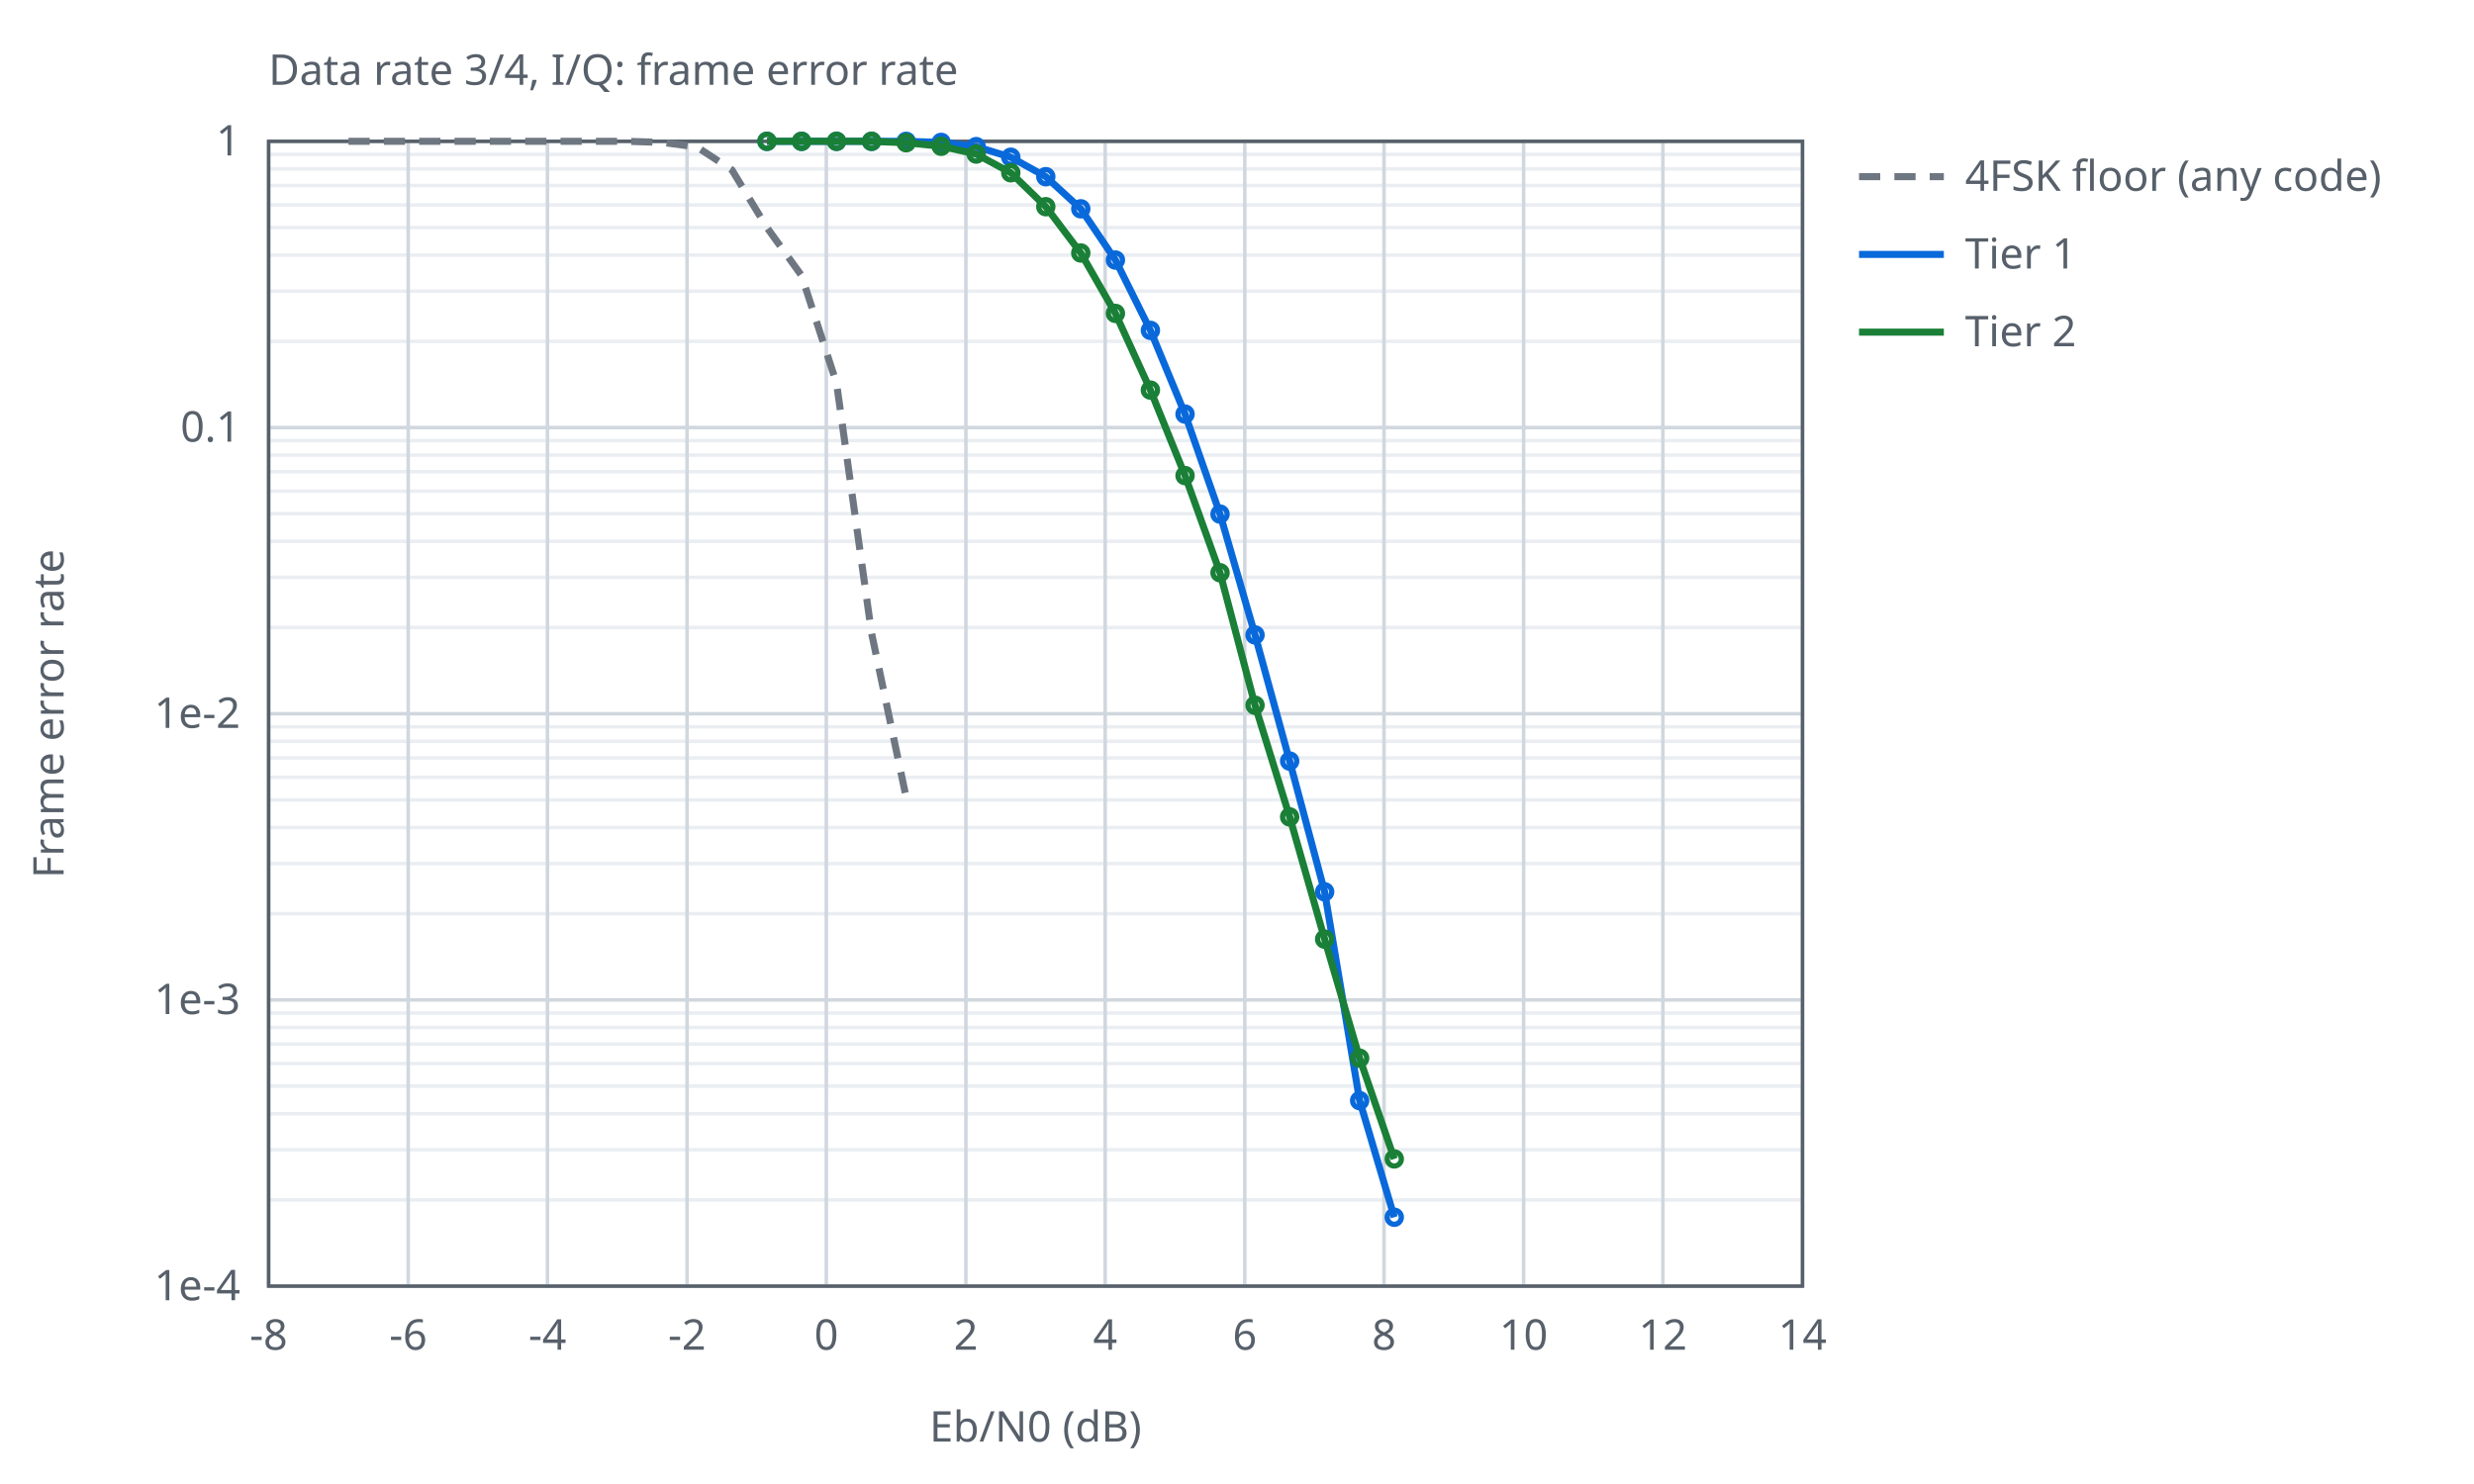
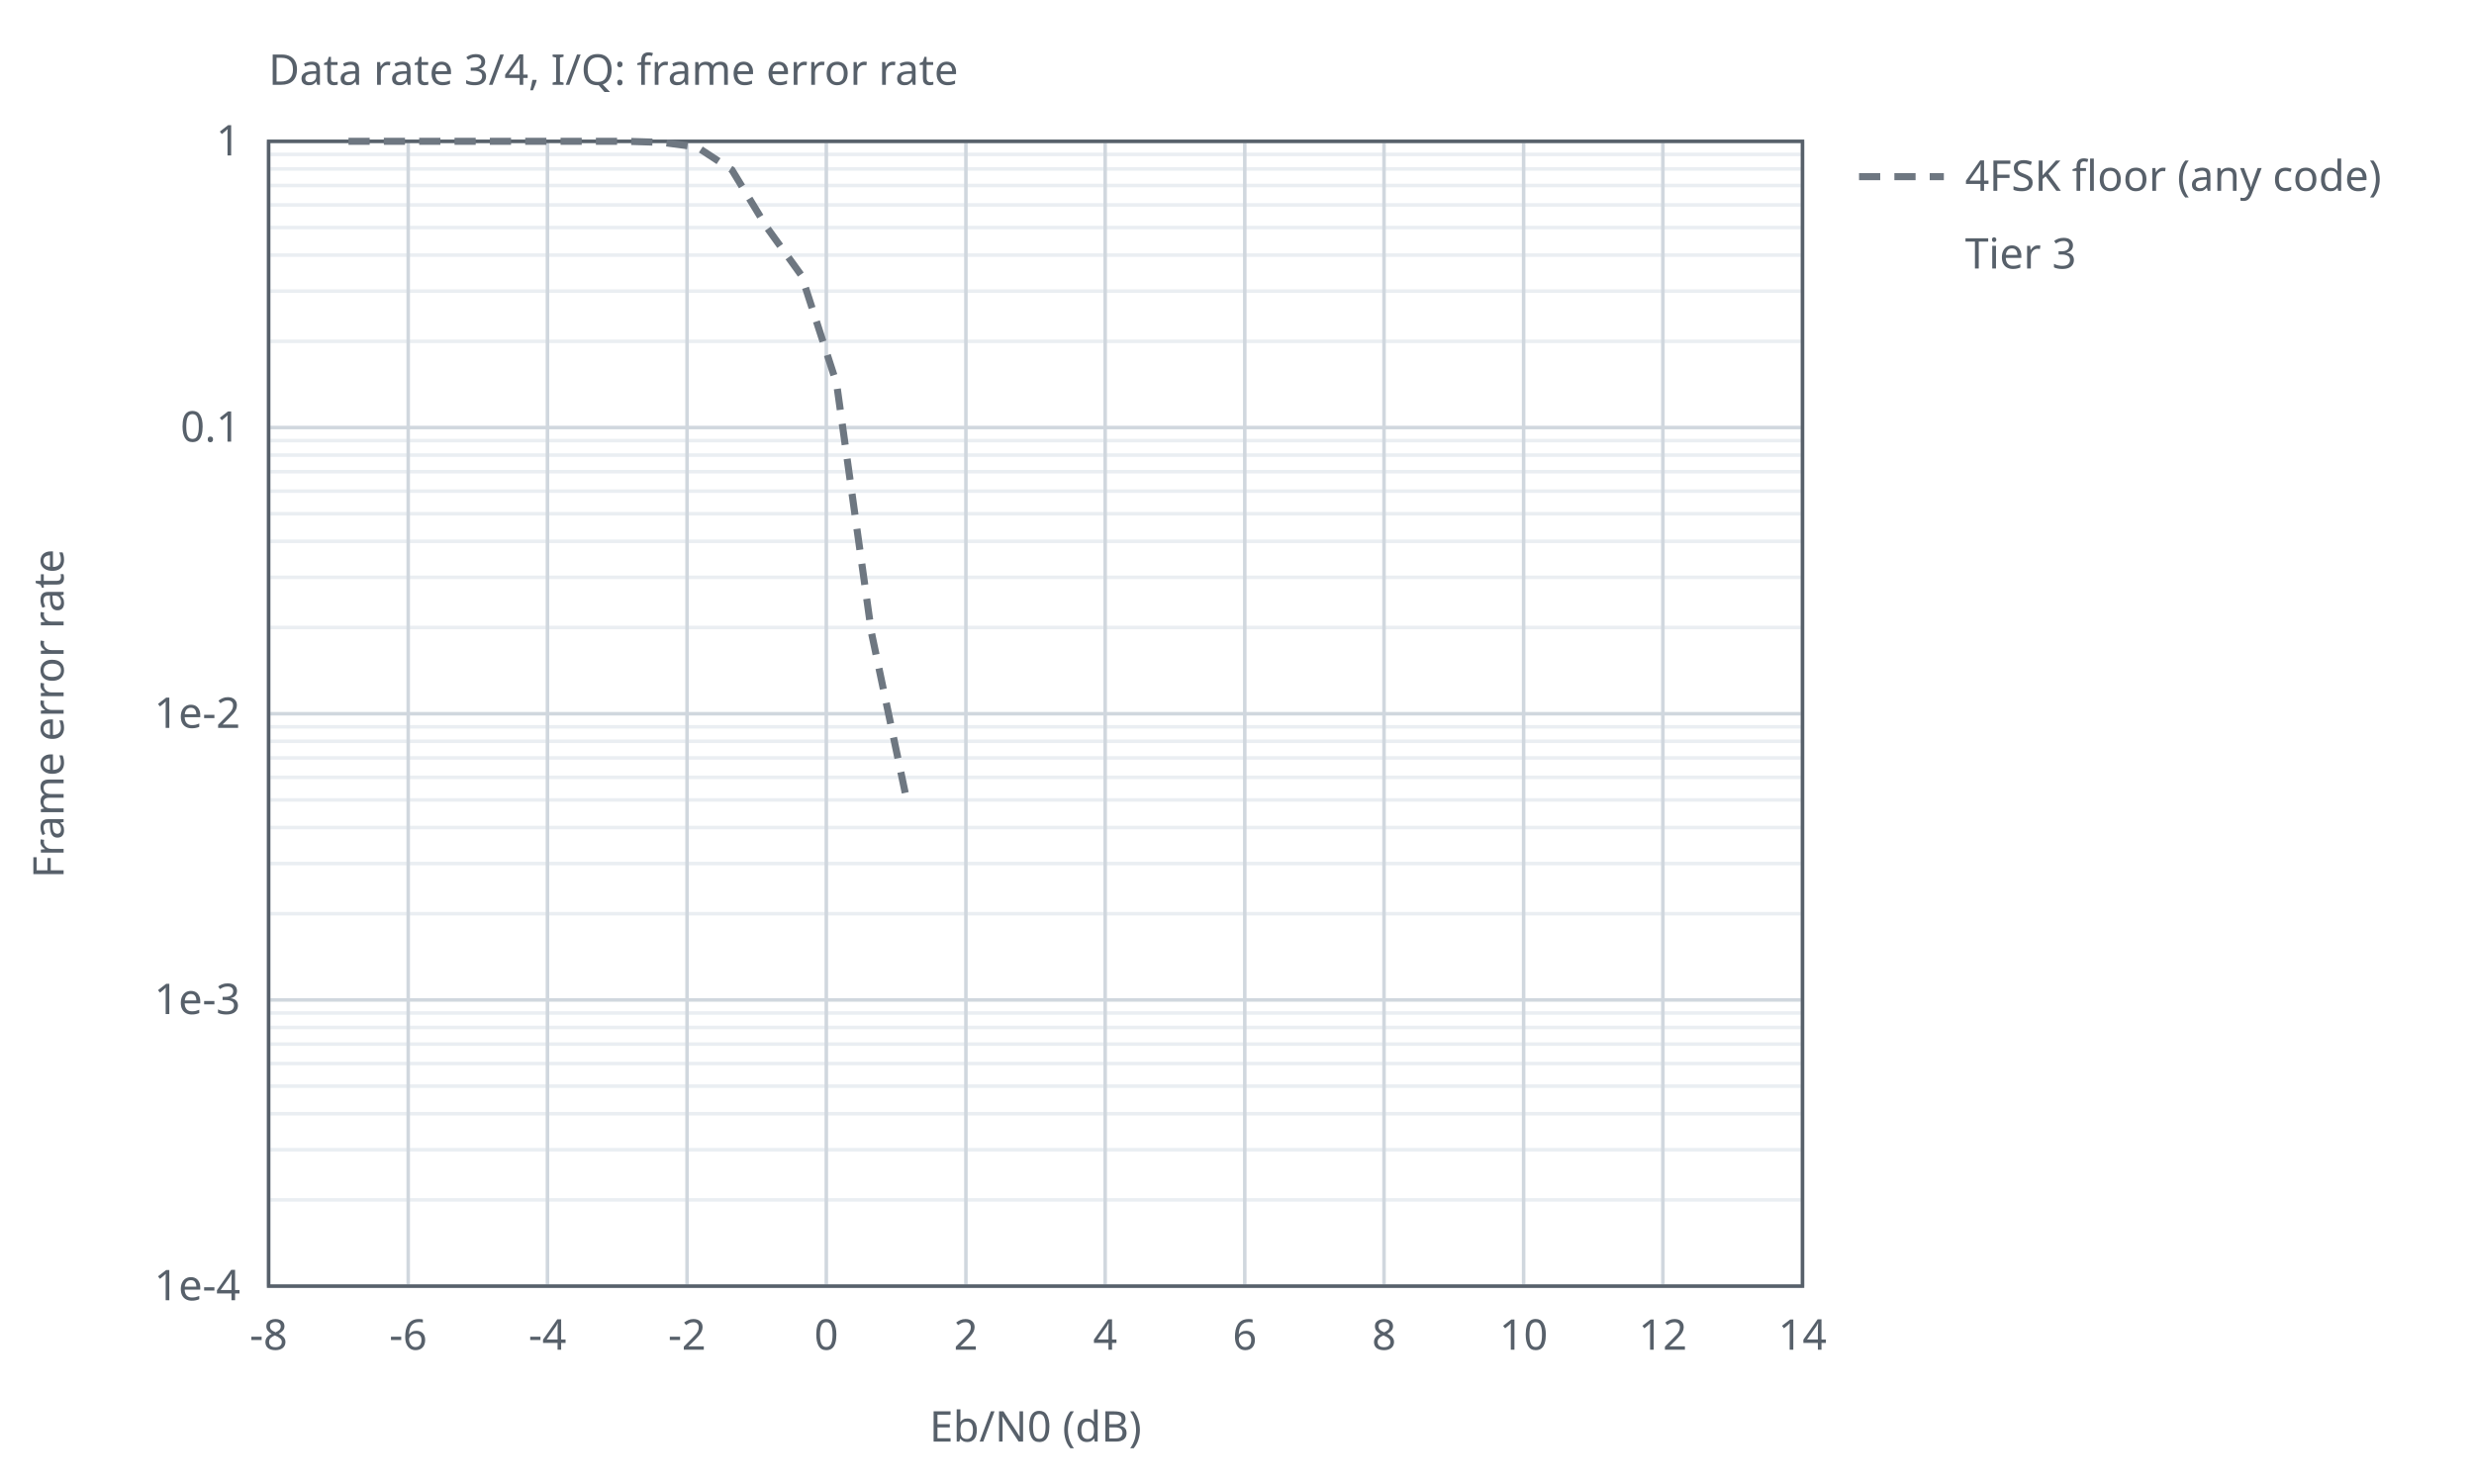
<svg xmlns="http://www.w3.org/2000/svg" width="700" height="420" viewBox="0 0 700 420">
  <style>text{font-family:sans-serif;font-size:12px;fill:#57606a}.ax{stroke:#57606a;stroke-width:1;fill:none}.gr{stroke:#d0d7de;stroke-width:1}.mi{stroke:#eaeef2;stroke-width:1}.r0{stroke:#6e7781}.r1{stroke:#bc4c00}.r2{stroke:#8250df}.s1{stroke:#cf222e}.s2{stroke:#0969da}.s3{stroke:#1a7f37}.l{fill:none;stroke-width:2}.p{fill:none;stroke-width:1.5}@media (prefers-color-scheme:dark){text{fill:#c9d1d9}.ax{stroke:#8b949e}.gr{stroke:#30363d}.mi{stroke:#21262d}.r0{stroke:#8b949e}.r1{stroke:#f0883e}.r2{stroke:#d2a8ff}.s1{stroke:#ff7b72}.s2{stroke:#58a6ff}.s3{stroke:#3fb950}}</style>
  <text x="76.0" y="24">Data rate 3/4, I/Q: frame error rate</text>
  <line class="mi" x1="76.0" y1="96.6" x2="510.0" y2="96.6" />
  <line class="mi" x1="76.0" y1="82.4" x2="510.0" y2="82.4" />
  <line class="mi" x1="76.0" y1="72.2" x2="510.0" y2="72.2" />
  <line class="mi" x1="76.0" y1="64.4" x2="510.0" y2="64.4" />
  <line class="mi" x1="76.0" y1="58.0" x2="510.0" y2="58.0" />
  <line class="mi" x1="76.0" y1="52.5" x2="510.0" y2="52.5" />
  <line class="mi" x1="76.0" y1="47.8" x2="510.0" y2="47.8" />
  <line class="mi" x1="76.0" y1="43.7" x2="510.0" y2="43.7" />
  <line class="mi" x1="76.0" y1="177.6" x2="510.0" y2="177.6" />
  <line class="mi" x1="76.0" y1="163.4" x2="510.0" y2="163.4" />
  <line class="mi" x1="76.0" y1="153.2" x2="510.0" y2="153.2" />
  <line class="mi" x1="76.0" y1="145.4" x2="510.0" y2="145.4" />
  <line class="mi" x1="76.0" y1="139.0" x2="510.0" y2="139.0" />
  <line class="mi" x1="76.0" y1="133.5" x2="510.0" y2="133.5" />
  <line class="mi" x1="76.0" y1="128.8" x2="510.0" y2="128.8" />
  <line class="mi" x1="76.0" y1="124.7" x2="510.0" y2="124.7" />
  <line class="mi" x1="76.0" y1="258.6" x2="510.0" y2="258.6" />
  <line class="mi" x1="76.0" y1="244.4" x2="510.0" y2="244.4" />
  <line class="mi" x1="76.0" y1="234.2" x2="510.0" y2="234.2" />
  <line class="mi" x1="76.0" y1="226.4" x2="510.0" y2="226.4" />
  <line class="mi" x1="76.0" y1="220.0" x2="510.0" y2="220.0" />
  <line class="mi" x1="76.0" y1="214.5" x2="510.0" y2="214.5" />
  <line class="mi" x1="76.0" y1="209.8" x2="510.0" y2="209.8" />
  <line class="mi" x1="76.0" y1="205.7" x2="510.0" y2="205.7" />
  <line class="mi" x1="76.0" y1="339.6" x2="510.0" y2="339.6" />
  <line class="mi" x1="76.0" y1="325.4" x2="510.0" y2="325.4" />
  <line class="mi" x1="76.0" y1="315.2" x2="510.0" y2="315.2" />
  <line class="mi" x1="76.0" y1="307.4" x2="510.0" y2="307.4" />
  <line class="mi" x1="76.0" y1="301.0" x2="510.0" y2="301.0" />
  <line class="mi" x1="76.0" y1="295.5" x2="510.0" y2="295.5" />
  <line class="mi" x1="76.0" y1="290.8" x2="510.0" y2="290.8" />
  <line class="mi" x1="76.0" y1="286.7" x2="510.0" y2="286.7" />
  <line class="gr" x1="76.0" y1="364.0" x2="76.0" y2="40.0" />
  <text x="76.0" y="382.0" text-anchor="middle">-8</text>
  <line class="gr" x1="115.5" y1="364.0" x2="115.5" y2="40.0" />
  <text x="115.5" y="382.0" text-anchor="middle">-6</text>
  <line class="gr" x1="154.9" y1="364.0" x2="154.9" y2="40.0" />
  <text x="154.9" y="382.0" text-anchor="middle">-4</text>
  <line class="gr" x1="194.4" y1="364.0" x2="194.4" y2="40.0" />
  <text x="194.4" y="382.0" text-anchor="middle">-2</text>
  <line class="gr" x1="233.8" y1="364.0" x2="233.8" y2="40.0" />
  <text x="233.8" y="382.0" text-anchor="middle">0</text>
  <line class="gr" x1="273.3" y1="364.0" x2="273.3" y2="40.0" />
  <text x="273.3" y="382.0" text-anchor="middle">2</text>
  <line class="gr" x1="312.7" y1="364.0" x2="312.7" y2="40.0" />
  <text x="312.7" y="382.0" text-anchor="middle">4</text>
  <line class="gr" x1="352.2" y1="364.0" x2="352.2" y2="40.0" />
  <text x="352.2" y="382.0" text-anchor="middle">6</text>
  <line class="gr" x1="391.6" y1="364.0" x2="391.6" y2="40.0" />
  <text x="391.6" y="382.0" text-anchor="middle">8</text>
  <line class="gr" x1="431.1" y1="364.0" x2="431.1" y2="40.0" />
  <text x="431.1" y="382.0" text-anchor="middle">10</text>
  <line class="gr" x1="470.5" y1="364.0" x2="470.5" y2="40.0" />
  <text x="470.5" y="382.0" text-anchor="middle">12</text>
  <line class="gr" x1="510.0" y1="364.0" x2="510.0" y2="40.0" />
  <text x="510.0" y="382.0" text-anchor="middle">14</text>
  <line class="gr" x1="76.0" y1="40.0" x2="510.0" y2="40.0" />
  <text x="68.0" y="44.0" text-anchor="end">1</text>
  <line class="gr" x1="76.0" y1="121.0" x2="510.0" y2="121.0" />
  <text x="68.0" y="125.0" text-anchor="end">0.1</text>
  <line class="gr" x1="76.0" y1="202.0" x2="510.0" y2="202.0" />
  <text x="68.0" y="206.0" text-anchor="end">1e-2</text>
  <line class="gr" x1="76.0" y1="283.0" x2="510.0" y2="283.0" />
  <text x="68.0" y="287.0" text-anchor="end">1e-3</text>
  <line class="gr" x1="76.0" y1="364.0" x2="510.0" y2="364.0" />
  <text x="68.0" y="368.0" text-anchor="end">1e-4</text>
  <rect class="ax" x="76.0" y="40.0" width="434.0" height="324.0" />
  <text x="293.0" y="408.0" text-anchor="middle">Eb/N0 (dB)</text>
  <text x="18" y="202.0" text-anchor="middle" transform="rotate(-90 18 202.0)">Frame error rate</text>
  <path class="l r0" stroke-dasharray="6 4" d="M98.6,40.0 L108.5,40.0 L118.3,40.0 L128.2,40.0 L138.1,40.0 L147.9,40.0 L157.8,40.0 L167.7,40.0 L177.5,40.0 L187.4,40.3 L197.2,41.6 L207.1,48.1 L217.0,64.4 L226.8,78.0 L236.7,108.5 L246.6,179.2 L256.4,225.7" />
  <line class="l r0" stroke-dasharray="6 4" x1="526.0" y1="50.0" x2="550.0" y2="50.0" />
  <text x="556.0" y="54.0">4FSK floor (any code)</text>
-   <path class="l s2" d="M217.0,40.0 L226.8,40.0 L236.7,40.0 L246.6,40.0 L256.4,40.0 L266.3,40.3 L276.2,41.5 L286.0,44.5 L295.9,50.0 L305.8,59.1 L315.6,73.6 L325.5,93.5 L335.3,117.2 L345.2,145.5 L355.1,179.7 L364.9,215.4 L374.8,252.4 L384.7,311.5 L394.5,344.5" />
-   <circle class="p s2" cx="217.0" cy="40.0" r="2" />
-   <circle class="p s2" cx="226.8" cy="40.0" r="2" />
-   <circle class="p s2" cx="236.7" cy="40.0" r="2" />
-   <circle class="p s2" cx="246.6" cy="40.0" r="2" />
-   <circle class="p s2" cx="256.4" cy="40.0" r="2" />
-   <circle class="p s2" cx="266.3" cy="40.3" r="2" />
-   <circle class="p s2" cx="276.2" cy="41.5" r="2" />
-   <circle class="p s2" cx="286.0" cy="44.5" r="2" />
-   <circle class="p s2" cx="295.9" cy="50.0" r="2" />
-   <circle class="p s2" cx="305.8" cy="59.1" r="2" />
-   <circle class="p s2" cx="315.6" cy="73.6" r="2" />
-   <circle class="p s2" cx="325.5" cy="93.5" r="2" />
-   <circle class="p s2" cx="335.3" cy="117.2" r="2" />
-   <circle class="p s2" cx="345.2" cy="145.5" r="2" />
-   <circle class="p s2" cx="355.1" cy="179.7" r="2" />
-   <circle class="p s2" cx="364.9" cy="215.4" r="2" />
-   <circle class="p s2" cx="374.8" cy="252.4" r="2" />
-   <circle class="p s2" cx="384.7" cy="311.5" r="2" />
-   <circle class="p s2" cx="394.5" cy="344.5" r="2" />
-   <line class="l s2" x1="526.0" y1="72.0" x2="550.0" y2="72.0" />
-   <text x="556.0" y="76.0">Tier 1</text>
-   <path class="l s3" d="M217.0,40.0 L226.8,40.0 L236.7,40.0 L246.6,40.0 L256.4,40.4 L266.3,41.4 L276.2,43.6 L286.0,48.9 L295.9,58.5 L305.8,71.6 L315.6,88.7 L325.5,110.4 L335.3,134.6 L345.2,162.1 L355.1,199.6 L364.9,231.2 L374.8,265.8 L384.7,299.5 L394.5,328.0" />
-   <circle class="p s3" cx="217.0" cy="40.0" r="2" />
-   <circle class="p s3" cx="226.8" cy="40.0" r="2" />
-   <circle class="p s3" cx="236.7" cy="40.0" r="2" />
-   <circle class="p s3" cx="246.6" cy="40.0" r="2" />
-   <circle class="p s3" cx="256.4" cy="40.4" r="2" />
-   <circle class="p s3" cx="266.3" cy="41.4" r="2" />
-   <circle class="p s3" cx="276.2" cy="43.6" r="2" />
-   <circle class="p s3" cx="286.0" cy="48.9" r="2" />
-   <circle class="p s3" cx="295.9" cy="58.5" r="2" />
-   <circle class="p s3" cx="305.8" cy="71.6" r="2" />
-   <circle class="p s3" cx="315.6" cy="88.7" r="2" />
-   <circle class="p s3" cx="325.5" cy="110.4" r="2" />
-   <circle class="p s3" cx="335.3" cy="134.6" r="2" />
-   <circle class="p s3" cx="345.2" cy="162.1" r="2" />
-   <circle class="p s3" cx="355.1" cy="199.6" r="2" />
-   <circle class="p s3" cx="364.9" cy="231.2" r="2" />
-   <circle class="p s3" cx="374.8" cy="265.8" r="2" />
-   <circle class="p s3" cx="384.7" cy="299.5" r="2" />
-   <circle class="p s3" cx="394.5" cy="328.0" r="2" />
-   <line class="l s3" x1="526.0" y1="94.0" x2="550.0" y2="94.0" />
-   <text x="556.0" y="98.0">Tier 2</text>
+   <path class="l s4" d="M217.0,40.0 L226.8,40.0 L236.7,40.0 L246.6,40.0 L256.4,40.4 L266.3,41.4 L276.2,43.6 L286.0,48.9 L295.9,58.5 L305.8,71.6 L315.6,88.7 L325.5,110.4 L335.3,134.6 L345.2,162.1 L355.1,199.6 L364.9,231.2 L374.8,265.8 L384.7,299.5 L394.5,328.0" />
+   <circle class="p s4" cx="217.0" cy="40.0" r="2" />
+   <circle class="p s4" cx="226.8" cy="40.0" r="2" />
+   <circle class="p s4" cx="236.7" cy="40.0" r="2" />
+   <circle class="p s4" cx="246.6" cy="40.0" r="2" />
+   <circle class="p s4" cx="256.4" cy="40.4" r="2" />
+   <circle class="p s4" cx="266.3" cy="41.4" r="2" />
+   <circle class="p s4" cx="276.2" cy="43.6" r="2" />
+   <circle class="p s4" cx="286.0" cy="48.9" r="2" />
+   <circle class="p s4" cx="295.9" cy="58.5" r="2" />
+   <circle class="p s4" cx="305.8" cy="71.6" r="2" />
+   <circle class="p s4" cx="315.6" cy="88.7" r="2" />
+   <circle class="p s4" cx="325.5" cy="110.4" r="2" />
+   <circle class="p s4" cx="335.3" cy="134.6" r="2" />
+   <circle class="p s4" cx="345.2" cy="162.1" r="2" />
+   <circle class="p s4" cx="355.1" cy="199.6" r="2" />
+   <circle class="p s4" cx="364.9" cy="231.2" r="2" />
+   <circle class="p s4" cx="374.8" cy="265.8" r="2" />
+   <circle class="p s4" cx="384.7" cy="299.5" r="2" />
+   <circle class="p s4" cx="394.5" cy="328.0" r="2" />
+   <line class="l s4" x1="526.0" y1="72.0" x2="550.0" y2="72.0" />
+   <text x="556.0" y="76.0">Tier 3</text>
</svg>
